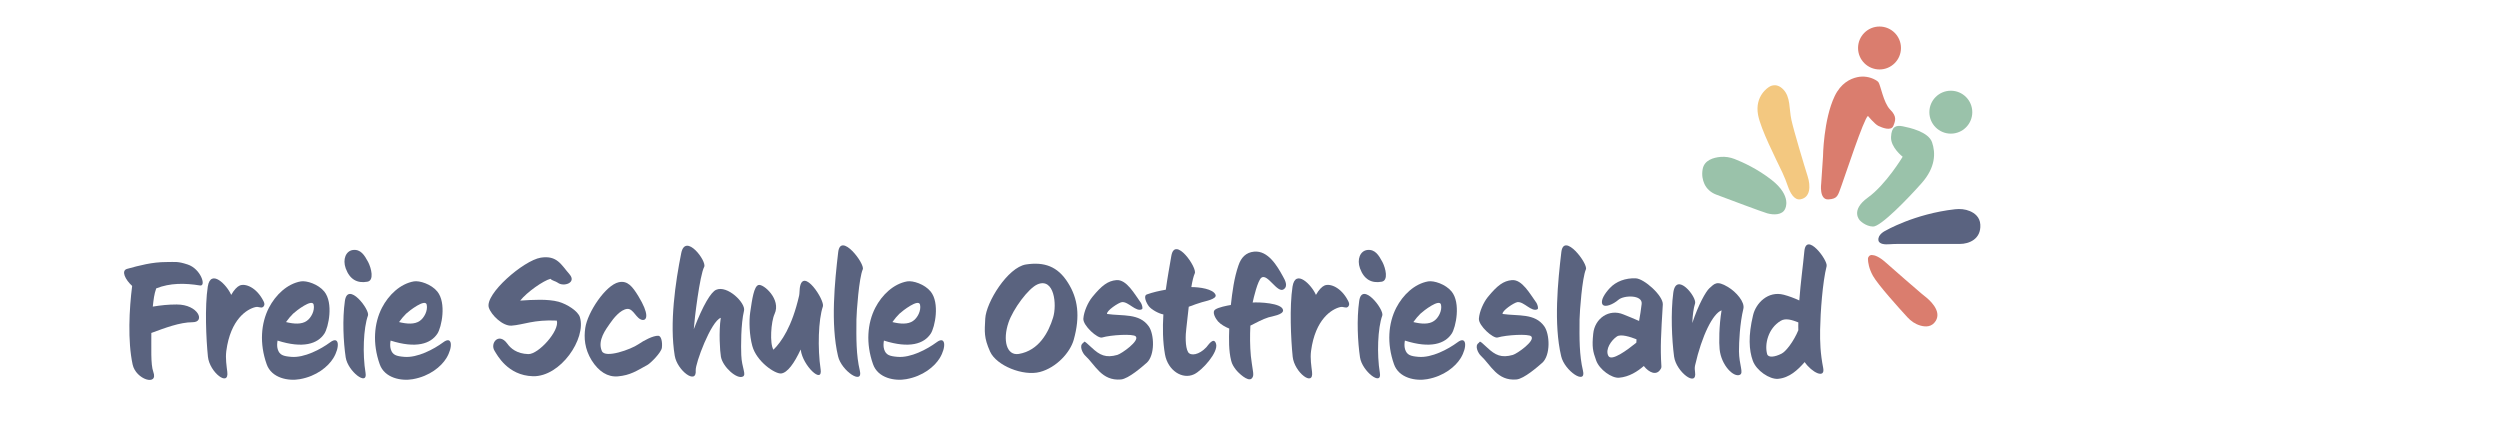
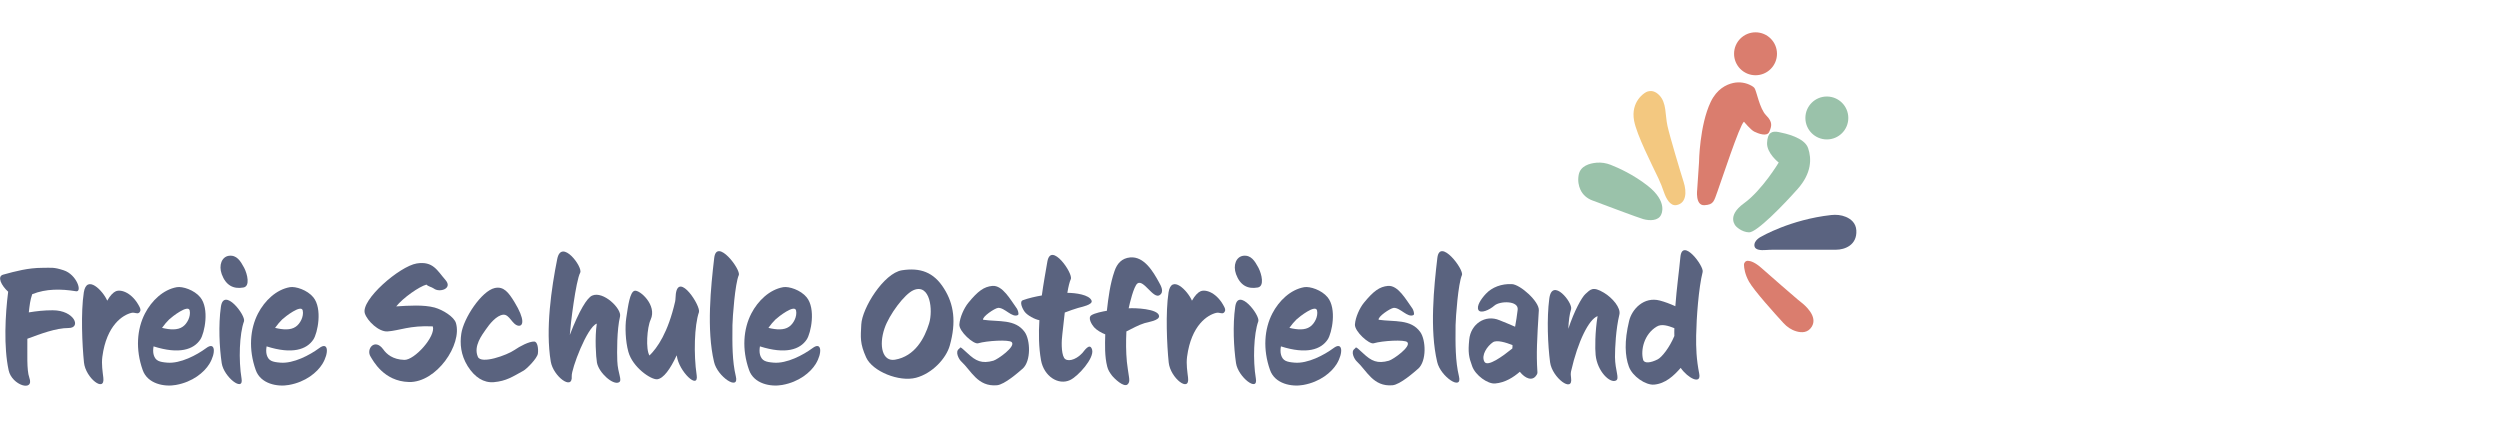
<svg xmlns="http://www.w3.org/2000/svg" id="Ebene_1" version="1.1" viewBox="0 0 1252.2 216.8">
  <defs>
    <style>
      .st0 {
        fill: #5a6380;
      }

      .st1 {
        fill: #f3c880;
      }

      .st2 {
        fill: #da7d6e;
      }

      .st3 {
        fill: #5a637f;
      }

      .st4 {
        fill: #9ac2aa;
      }
    </style>
  </defs>
  <g>
-     <path class="st0" d="M979.28,104.81c2.5-.28,5.05-.06,7.37.92,2.48,1.04,5.02,3.02,5.25,6.74.45,7.45-5.87,9.71-10.16,9.71h-30.43c-1.68,0-3.37.03-5.04.16-1.89.15-5.08.08-5.4-1.97-.45-2.94,3.39-4.74,3.39-4.74,0,0,14.62-8.56,35.02-10.82Z" />
-     <path class="st2" d="M935.62,129.72c-.03-1.09.85-2.02,1.94-1.99,1.4.04,3.65.78,6.92,3.7,5.22,4.66,14.73,12.85,17.9,15.57.54.47,1.09.91,1.66,1.35,2.09,1.59,8.76,7.26,5.5,12.43-1.92,3.05-5.02,3.05-7.65,2.29s-4.74-2.24-6.52-4.18c-4.2-4.58-14.7-16.2-17.22-20.68-2.06-3.67-2.49-6.77-2.54-8.49Z" />
-     <path class="st4" d="M894.14,104.57s3.61-6.32-6.77-14.45c-7.12-5.57-14.55-8.91-18.53-10.47-2.24-.87-4.64-1.27-7.03-1.06-3.53.31-8.16,1.59-8.98,6.11-.55,3,0,5.49.87,7.4,1.12,2.49,3.28,4.37,5.84,5.34,6.52,2.46,23.05,8.67,25.58,9.39,3.16.9,7.66.98,9.03-2.26Z" />
-     <path class="st1" d="M886.01,43.61s-7.26,4.24-5.42,14c1.35,7.14,8.74,21.58,12.15,28.77,1.08,2.28,1.99,4.63,2.81,7.02,1.02,2.93,3.03,7.02,6.26,6.43,4.97-.9,5.19-6.55,3.61-11.51s-6.91-22.68-8.13-28.22-.36-11.51-4.13-15.35c-3.77-3.84-7.16-1.13-7.16-1.13Z" />
-     <path class="st4" d="M931.61,110.44s-5.09-4.97,4-11.51c9.09-6.55,17.4-20.42,17.4-20.42,0,0-6.05-4.64-5.83-9.84s2.4-6.1,5.83-5.42,12.91,2.74,14.72,8.03,1.81,12.51-5.19,20.42-20.55,21.89-24.38,21.78c-3.84-.11-6.55-3.04-6.55-3.04Z" />
-     <path class="st2" d="M939.32,40c-2.74-1.52-5.97-2.01-9.03-1.35-3.61.78-8.26,3.1-11.32,9.47-5.64,11.74-5.87,30.38-5.87,30.38l-.9,13.42s-1.13,8.24,3.61,7.96,4.74-2.01,6.55-6.9,11.17-33.57,13.26-34.92c0,0,3.37,4.12,5.22,5s6.36,2.74,7.49,0,1.81-4.77-1.58-8.16-4.82-12.42-5.91-13.77c-.31-.39-.87-.77-1.51-1.13Z" />
-     <circle class="st4" cx="977.13" cy="56.19" r="10.75" />
-     <circle class="st2" cx="941.41" cy="24.04" r="10.75" />
+     <path class="st0" d="M917.18,107.71c2.5-.28,5.05-.06,7.37.92,2.48,1.04,5.02,3.02,5.25,6.74.45,7.45-5.87,9.71-10.16,9.71h-30.43c-1.68,0-3.37.03-5.04.16-1.89.15-5.08.08-5.4-1.97-.45-2.94,3.39-4.74,3.39-4.74,0,0,14.62-8.56,35.02-10.82Z" />
+     <path class="st2" d="M873.53,132.62c-.03-1.09.85-2.02,1.94-1.99,1.4.04,3.65.78,6.92,3.7,5.22,4.66,14.73,12.85,17.9,15.57.54.47,1.09.91,1.66,1.35,2.09,1.59,8.76,7.26,5.5,12.43-1.92,3.05-5.02,3.05-7.65,2.29s-4.74-2.24-6.52-4.18c-4.2-4.58-14.7-16.2-17.22-20.68-2.06-3.67-2.49-6.77-2.54-8.49Z" />
+     <path class="st4" d="M832.04,107.47s3.61-6.32-6.77-14.45c-7.12-5.57-14.55-8.91-18.53-10.47-2.24-.87-4.64-1.27-7.03-1.06-3.53.31-8.16,1.59-8.98,6.11-.55,3,0,5.49.87,7.4,1.12,2.49,3.28,4.37,5.84,5.34,6.52,2.46,23.05,8.67,25.58,9.39,3.16.9,7.66.98,9.03-2.26Z" />
+     <path class="st1" d="M823.91,46.51s-7.26,4.24-5.42,14c1.35,7.14,8.74,21.58,12.15,28.77,1.08,2.28,1.99,4.63,2.81,7.02,1.02,2.93,3.03,7.02,6.26,6.43,4.97-.9,5.19-6.55,3.61-11.51s-6.91-22.68-8.13-28.22-.36-11.51-4.13-15.35c-3.77-3.84-7.16-1.13-7.16-1.13Z" />
+     <path class="st4" d="M869.52,113.34s-5.09-4.97,4-11.51c9.09-6.55,17.4-20.42,17.4-20.42,0,0-6.05-4.64-5.83-9.84s2.4-6.1,5.83-5.42,12.91,2.74,14.72,8.03,1.81,12.51-5.19,20.42-20.55,21.89-24.38,21.78c-3.84-.11-6.55-3.04-6.55-3.04Z" />
+     <path class="st2" d="M877.22,42.9c-2.74-1.52-5.97-2.01-9.03-1.35-3.61.78-8.26,3.1-11.32,9.47-5.64,11.74-5.87,30.38-5.87,30.38l-.9,13.42s-1.13,8.24,3.61,7.96,4.74-2.01,6.55-6.9,11.17-33.57,13.26-34.92c0,0,3.37,4.12,5.22,5s6.36,2.74,7.49,0,1.81-4.77-1.58-8.16-4.82-12.42-5.91-13.77c-.31-.39-.87-.77-1.51-1.13Z" />
+     <circle class="st4" cx="915.03" cy="59.09" r="10.75" />
+     <circle class="st2" cx="879.31" cy="26.94" r="10.75" />
  </g>
  <g>
-     <path class="st3" d="M78.24,144.45c-1.06,3.01-1.3,5.54-1.71,9.12,4.07-.65,7.5-1.06,11.98-1.06,10.92,0,14.42,8.88,7.98,8.88s-14.01,2.93-20.69,5.38c.08,7.17-.41,15.64.98,19.47,2.69,7.33-8.72,3.91-10.35-3.67-2.53-11.73-1.71-27.86-.24-39.35-3.42-3.1-5.7-7.66-2.53-8.55,6.19-1.71,12.55-3.42,19.71-3.42,4.56,0,5.62-.41,10.59,1.22,6.6,2.12,9.53,11.08,6.19,10.51-7.5-1.22-14.99-1.3-21.91,1.47Z" />
-     <path class="st3" d="M131.76,153.74c-1.06.82-2.12-.33-3.83.08-4.15.98-12.46,5.95-14.58,22-.49,3.83.16,7.49.49,10.43.98,7.82-8.88.24-9.69-7.58-.9-8.63-1.63-25.17-.08-35.11,1.47-9.21,9.61-.82,11.73,4.15,1.47-2.61,3.01-4.15,4.32-4.72,2.77-1.14,8.31.9,11.81,7.74,1.06,1.96.16,2.69-.16,3.01Z" />
-     <path class="st3" d="M150.26,189.91c-5.78,1.06-14.26-.49-16.7-7.5-3.67-10.35-2.85-20.53,1.14-28.27,3.34-6.44,9.12-11.98,15.97-13.2,2.85-.49,8.72,1.38,11.73,5.05,4.73,5.78,2.12,18,.08,21.1-3.34,5.13-10.67,7.58-23.46,3.5-.24,1.38-.33,2.93.08,4.32.9,2.93,2.77,3.5,6.76,3.83,6.6.57,14.83-3.83,19.47-7.25,4.73-3.58,4.97,2.44,1.63,7.9-2.61,4.24-8.39,9.04-16.7,10.51ZM146.84,157.08c-1.22,1.22-2.44,2.61-3.58,4.24,3.99.98,7.82,1.22,10.35-.57,2.2-1.47,4.15-5.13,3.5-8.15-.73-3.18-8.8,3.1-10.26,4.48Z" />
-     <path class="st3" d="M183.09,186.73c1.22,7.01-8.88-.73-9.94-7.74-1.14-7.66-1.71-19.06-.41-28.19,1.39-10.18,12.63,4.32,11.57,7.25-2.28,6.19-2.77,19.47-1.22,28.68ZM183.99,141.11c-5.05.9-8.8-1.14-10.83-6.68-1.63-4.56.08-8.72,3.58-9.21,3.91-.49,5.78,2.53,7.66,6.03,1.63,3.18,3.1,9.29-.41,9.86Z" />
-     <path class="st3" d="M206.88,189.91c-5.78,1.06-14.26-.49-16.7-7.5-3.67-10.35-2.85-20.53,1.14-28.27,3.34-6.44,9.12-11.98,15.97-13.2,2.85-.49,8.72,1.38,11.73,5.05,4.73,5.78,2.12,18,.08,21.1-3.34,5.13-10.67,7.58-23.46,3.5-.24,1.38-.33,2.93.08,4.32.9,2.93,2.77,3.5,6.76,3.83,6.6.57,14.83-3.83,19.47-7.25,4.73-3.58,4.97,2.44,1.63,7.9-2.61,4.24-8.39,9.04-16.7,10.51ZM203.46,157.08c-1.22,1.22-2.44,2.61-3.58,4.24,3.99.98,7.82,1.22,10.35-.57,2.2-1.47,4.15-5.13,3.5-8.15-.73-3.18-8.8,3.1-10.26,4.48Z" />
-     <path class="st3" d="M266.92,188.44c-12.71-.33-18-10.83-19.15-12.63-2.53-3.83,2.04-9.53,6.27-3.75,1.71,2.44,4.81,5.13,10.59,5.3,5.05.16,15.8-11.73,14.26-16.78-11.57-.57-16.7,2.12-22.73,2.53-4.4.24-10.1-5.3-11.32-9.04-2.12-6.76,17.43-23.62,25.99-25.01,8.23-1.3,10.27,3.58,14.42,8.31,3.75,4.32-3.01,6.44-5.87,4.24-1.14-.81-2.77-.98-3.67-1.96-3.5.9-11.73,6.6-15.15,10.92,6.19-.41,13.77-.9,19.23.57,4.32,1.22,9.78,4.72,10.67,7.74,3.26,10.75-9.69,29.9-23.54,29.57Z" />
-     <path class="st3" d="M324.36,182.74c-5.62,3.1-8.64,5.21-14.91,5.78-5.05.41-9.53-2.36-13.12-8.06-3.5-5.7-3.91-11.24-3.18-16.21,1.14-7.82,10.18-21.43,16.78-22.89,4.48-.98,6.92,2.28,9.78,6.92,5.54,9.04,4.4,12.22,2.12,11.98-3.18-.41-4.48-5.78-7.66-5.54-3.42.33-6.92,4.73-8.8,7.5-1.71,2.53-6.27,8.23-3.91,13.61,1.63,3.83,14.58-.82,18.33-3.42,2.69-1.87,7.33-4.32,9.94-4.24,1.55.08,2.12,3.34,1.79,6.03-.33,2.44-5.7,7.74-7.17,8.55Z" />
-     <path class="st3" d="M371.29,177.85c.24,6.44,2.69,9.78.81,10.75-2.93,1.55-10.02-4.73-11-9.86-.49-2.69-1.14-12.55-.08-19.55-4.89,1.71-12.79,22.89-12.55,26.31.57,7.5-9.29.08-10.51-7.33-2.69-16.21.33-36.82,3.26-51.41,2.12-10.35,12.95,4.15,11.49,6.92-2.2,4.15-4.89,26.15-5.21,31.2,4.73-12.3,8.64-18.57,11.16-19.71,5.62-2.53,14.91,6.6,14.01,10.43-1.63,6.76-1.55,18.09-1.38,22.24Z" />
-     <path class="st3" d="M411.04,184.94c1.14,7.82-8.96-1.79-9.94-9.61l-.08-.24c-3.18,6.84-6.6,11.65-9.78,11.98-3.18.24-12.3-6.03-14.42-13.77-1.47-5.3-1.71-12.55-1.06-16.86.98-6.68,1.87-13.03,4.15-13.69,2.44-.73,11.49,7.17,8.06,14.5-1.79,3.83-2.53,14.83-.57,17.92,3.91-3.83,9.29-11.41,12.87-27.13.24-1.22.16-2.53.33-3.75,1.47-11,12.63,6.11,11.57,9.21-2.28,6.52-2.69,21.1-1.14,31.45Z" />
-     <path class="st3" d="M428.97,160.17c-.08,9.29-.16,17.68,1.71,25.5,1.79,7.41-9.21.16-10.92-7.25-3.83-16.13-1.63-37.64.08-52.14,1.22-10.26,13.52,5.87,12.3,8.64-1.87,4.24-3.1,21.02-3.18,25.25Z" />
-     <path class="st3" d="M453.98,189.91c-5.78,1.06-14.26-.49-16.7-7.5-3.67-10.35-2.85-20.53,1.14-28.27,3.34-6.44,9.12-11.98,15.97-13.2,2.85-.49,8.72,1.38,11.73,5.05,4.73,5.78,2.12,18,.08,21.1-3.34,5.13-10.67,7.58-23.46,3.5-.24,1.38-.33,2.93.08,4.32.9,2.93,2.77,3.5,6.76,3.83,6.6.57,14.83-3.83,19.47-7.25,4.73-3.58,4.97,2.44,1.63,7.9-2.61,4.24-8.39,9.04-16.7,10.51ZM450.56,157.08c-1.22,1.22-2.44,2.61-3.58,4.24,3.99.98,7.82,1.22,10.35-.57,2.2-1.47,4.15-5.13,3.5-8.15-.73-3.18-8.8,3.1-10.26,4.48Z" />
-     <path class="st3" d="M520.86,186.32c-8.39,2.2-21.75-3.18-24.93-10.18-3.18-7.09-2.77-9.94-2.44-16.54.41-8.15,11.24-25.66,20.37-27.13,9.04-1.38,15.89.81,21.1,9.21,4.89,7.74,6.19,16.62,2.85,28.51-1.79,6.35-8.64,13.93-16.94,16.13ZM519.72,142.41c-4.56,1.87-12.3,12.38-14.58,19.14-3.01,8.8-.98,16.78,5.21,15.72,10.02-1.71,14.83-10.75,17.11-18.17,2.04-6.6.57-20.12-7.74-16.7Z" />
-     <path class="st3" d="M574.31,181.76c-2.04,1.79-9.04,7.98-12.87,8.31-9.69.82-12.79-7.25-17.92-11.98-1.14-1.06-3.18-4.81-1.06-6.27.98-.65-.16-1.87,4.32,2.28,4.07,3.83,7.09,5.29,12.87,3.67,2.2-.65,11.32-7.09,9.21-9.29-1.3-1.38-12.46-.73-16.86.57-2.2.65-9.61-5.95-9.37-9.45.24-3.58,2.36-8.23,4.48-10.83,4.81-5.87,7.82-8.07,12.06-8.47,5.13-.41,9.04,6.92,12.3,11.41.33.49,1.22,2.77.49,3.18-2.93,1.55-6.68-3.83-9.94-3.58-1.71.16-8.07,4.48-7.5,5.95,7.82,1.14,16.13-.49,20.86,6.19,2.77,3.91,3.26,14.42-1.06,18.33Z" />
-     <path class="st3" d="M598.1,187.47c-5.87,2.77-13.12-1.87-14.58-9.94-1.14-6.44-1.22-13.28-.81-20.04-2.36-.41-6.03-2.44-7.33-4.16-1.22-1.63-2.85-5.21-.9-5.87,2.93-1.06,6.19-1.79,9.45-2.36.81-5.95,1.87-11.65,2.77-16.95,1.79-10.26,13.12,6.03,11.73,8.8-.57,1.22-1.22,3.75-1.71,6.84,3.99,0,11,.9,12.14,3.91.73,2.12-5.3,3.18-6.84,3.67-1.79.49-4.15,1.38-6.6,2.28-.57,4.81-.98,9.21-1.22,10.92-.41,3.01-.65,9.21.9,11.81,1.3,2.04,5.54,1.38,9.12-2.44.9-.98,3.75-5.54,4.89-1.71,1.22,4.24-7.01,13.36-11,15.23Z" />
-     <path class="st3" d="M631.83,139.07c-1.87,1.39-3.91,10.1-4.4,12.46,2.85-.24,14.83.16,15.23,3.83.24,2.28-5.62,3.1-7.25,3.58-3.18.98-6.11,2.69-9.12,4.16-.24,5.05-.24,10.18.24,15.23.24,2.53.73,5.05,1.06,7.58.16,1.22.41,2.61-.65,3.67-1.87,1.87-6.84-3.01-7.9-4.4s-1.96-2.77-2.36-4.48c-1.3-5.05-1.14-10.92-.98-16.13-1.87-.73-4.24-2.04-5.62-3.58-1.06-1.22-3.26-4.64-1.39-5.95,1.63-1.14,5.87-1.96,7.82-2.28.73-6.52,1.63-13.6,3.83-19.88,1.3-3.83,3.67-6.44,7.82-6.84,7.01-.65,11.57,7.17,14.42,12.38,1.06,1.87,2.77,4.97.33,6.52-3.18,2.04-7.98-8.07-11.08-5.87Z" />
-     <path class="st3" d="M675.09,153.74c-1.06.82-2.12-.33-3.83.08-4.15.98-12.46,5.95-14.58,22-.49,3.83.16,7.49.49,10.43.98,7.82-8.88.24-9.69-7.58-.9-8.63-1.63-25.17-.08-35.11,1.47-9.21,9.61-.82,11.73,4.15,1.47-2.61,3.01-4.15,4.32-4.72,2.77-1.14,8.31.9,11.81,7.74,1.06,1.96.16,2.69-.16,3.01Z" />
-     <path class="st3" d="M691.14,186.73c1.22,7.01-8.88-.73-9.94-7.74-1.14-7.66-1.71-19.06-.41-28.19,1.38-10.18,12.63,4.32,11.57,7.25-2.28,6.19-2.77,19.47-1.22,28.68ZM692.03,141.11c-5.05.9-8.8-1.14-10.83-6.68-1.63-4.56.08-8.72,3.58-9.21,3.91-.49,5.78,2.53,7.66,6.03,1.63,3.18,3.1,9.29-.41,9.86Z" />
-     <path class="st3" d="M714.92,189.91c-5.78,1.06-14.26-.49-16.7-7.5-3.67-10.35-2.85-20.53,1.14-28.27,3.34-6.44,9.12-11.98,15.97-13.2,2.85-.49,8.72,1.38,11.73,5.05,4.72,5.78,2.12,18,.08,21.1-3.34,5.13-10.67,7.58-23.46,3.5-.25,1.38-.33,2.93.08,4.32.9,2.93,2.77,3.5,6.76,3.83,6.6.57,14.83-3.83,19.47-7.25,4.72-3.58,4.97,2.44,1.63,7.9-2.61,4.24-8.39,9.04-16.7,10.51ZM711.5,157.08c-1.22,1.22-2.44,2.61-3.58,4.24,3.99.98,7.82,1.22,10.35-.57,2.2-1.47,4.16-5.13,3.5-8.15-.73-3.18-8.8,3.1-10.26,4.48Z" />
-     <path class="st3" d="M772.43,181.76c-2.04,1.79-9.04,7.98-12.87,8.31-9.69.82-12.79-7.25-17.92-11.98-1.14-1.06-3.18-4.81-1.06-6.27.98-.65-.16-1.87,4.32,2.28,4.07,3.83,7.09,5.29,12.87,3.67,2.2-.65,11.32-7.09,9.21-9.29-1.3-1.38-12.46-.73-16.86.57-2.2.65-9.61-5.95-9.37-9.45.25-3.58,2.36-8.23,4.48-10.83,4.81-5.87,7.82-8.07,12.06-8.47,5.13-.41,9.04,6.92,12.3,11.41.33.49,1.22,2.77.49,3.18-2.93,1.55-6.68-3.83-9.94-3.58-1.71.16-8.07,4.48-7.5,5.95,7.82,1.14,16.13-.49,20.86,6.19,2.77,3.91,3.26,14.42-1.06,18.33Z" />
-     <path class="st3" d="M791.17,160.17c-.08,9.29-.16,17.68,1.71,25.5,1.79,7.41-9.21.16-10.92-7.25-3.83-16.13-1.63-37.64.08-52.14,1.22-10.26,13.52,5.87,12.3,8.64-1.87,4.24-3.1,21.02-3.18,25.25Z" />
-     <path class="st3" d="M832.15,183.07c.08,1.06-.08,1.38-.49,1.96-1.96,3.18-5.62,1.71-8.31-1.71-3.1,2.69-7.33,5.46-12.38,5.87-3.67.33-9.86-4.07-11.49-8.64-1.71-4.64-2.12-6.92-1.47-13.36.73-7.74,7.98-12.71,15.15-9.69,2.61,1.06,5.3,2.12,7.82,3.26.49-2.77.98-5.62,1.3-8.55.49-4.64-8.96-4.4-11.65-2.04-2.61,2.28-6.84,4.07-7.98,2.28-1.14-1.96,1.22-5.54,3.67-8.15,3.1-3.34,7.9-5.13,13.03-4.89,4.16.16,13.77,8.72,13.52,13.12-.9,14.75-1.3,21.51-.73,30.55ZM809.83,168.56c-2.77,1.87-5.95,6.44-4.24,9.69,1.55,2.93,9.37-2.85,14.01-6.6.08-.57.08-1.14.08-1.71-3.1-1.22-7.9-2.77-9.86-1.38Z" />
-     <path class="st3" d="M871.01,175.82c.08,7.09,2.44,10.92.49,11.89-3.01,1.55-9.37-4.64-10.18-12.79-.33-2.93-.33-11.73.98-19.47-4.32,1.55-9.86,12.55-13.28,27.62-.24,1.06-.16,2.44,0,3.34,1.14,7.82-9.45-.08-10.51-7.82-1.14-8.64-1.71-22-.41-31.85,1.38-11.08,11.98,2.12,10.92,5.29-.73,2.2-1.22,5.7-1.38,9.78,3.01-9.12,6.76-15.8,8.55-17.43,2.53-2.2,3.58-4.07,9.29-.65,4.24,2.53,8.55,7.58,7.74,10.92-1.79,7.41-2.2,16.7-2.2,21.18Z" />
-     <path class="st3" d="M911.66,165.14c-.08,6.19.08,11.73,1.55,19.23,1.06,5.54-5.7,2.2-9.29-3.01-3.5,3.99-7.66,7.9-13.36,8.39-4.16.33-10.84-4.07-12.63-9.12-1.87-5.13-2.36-12.46.16-22.81,1.38-5.87,7.41-12.3,15.4-10.18,2.44.65,5.13,1.63,7.74,2.85.65-8.88,1.87-17.51,2.53-24.6.9-10.02,11.89,4.48,11.16,7.41-2.04,8.07-3.1,22.97-3.26,31.85ZM900.75,161.48c-3.1-1.22-6.35-2.28-8.8-.81-6.44,3.83-8.15,11.89-6.84,16.62.49,1.96,3.75,1.63,7.25-.16,2.04-.98,5.95-5.87,8.39-11.73,0-1.3-.08-2.61,0-3.91Z" />
+     <path class="st3" d="M16.14,147.35c-1.06,3.01-1.3,5.54-1.71,9.12,4.07-.65,7.5-1.06,11.98-1.06,10.92,0,14.42,8.88,7.98,8.88s-14.01,2.93-20.69,5.38c.08,7.17-.41,15.64.98,19.47,2.69,7.33-8.72,3.91-10.35-3.67-2.53-11.73-1.71-27.86-.24-39.35-3.42-3.1-5.7-7.66-2.53-8.55,6.19-1.71,12.55-3.42,19.71-3.42,4.56,0,5.62-.41,10.59,1.22,6.6,2.12,9.53,11.08,6.19,10.51-7.5-1.22-14.99-1.3-21.91,1.47Z" />
+     <path class="st3" d="M69.67,156.63c-1.06.82-2.12-.33-3.83.08-4.15.98-12.46,5.95-14.58,22-.49,3.83.16,7.49.49,10.43.98,7.82-8.88.24-9.69-7.58-.9-8.63-1.63-25.17-.08-35.11,1.47-9.21,9.61-.82,11.73,4.15,1.47-2.61,3.01-4.15,4.32-4.72,2.77-1.14,8.31.9,11.81,7.74,1.06,1.96.16,2.69-.16,3.01Z" />
+     <path class="st3" d="M88.16,192.81c-5.78,1.06-14.26-.49-16.7-7.5-3.67-10.35-2.85-20.53,1.14-28.27,3.34-6.44,9.12-11.98,15.97-13.2,2.85-.49,8.72,1.38,11.73,5.05,4.73,5.78,2.12,18,.08,21.1-3.34,5.13-10.67,7.58-23.46,3.5-.24,1.38-.33,2.93.08,4.32.9,2.93,2.77,3.5,6.76,3.83,6.6.57,14.83-3.83,19.47-7.25,4.73-3.58,4.97,2.44,1.63,7.9-2.61,4.24-8.39,9.04-16.7,10.51ZM84.74,159.98c-1.22,1.22-2.44,2.61-3.58,4.24,3.99.98,7.82,1.22,10.35-.57,2.2-1.47,4.15-5.13,3.5-8.15-.73-3.18-8.8,3.1-10.26,4.48Z" />
+     <path class="st3" d="M120.99,189.63c1.22,7.01-8.88-.73-9.94-7.74-1.14-7.66-1.71-19.06-.41-28.19,1.39-10.18,12.63,4.32,11.57,7.25-2.28,6.19-2.77,19.47-1.22,28.68ZM121.89,144.01c-5.05.9-8.8-1.14-10.83-6.68-1.63-4.56.08-8.72,3.58-9.21,3.91-.49,5.78,2.53,7.66,6.03,1.63,3.18,3.1,9.29-.41,9.86Z" />
+     <path class="st3" d="M144.78,192.81c-5.78,1.06-14.26-.49-16.7-7.5-3.67-10.35-2.85-20.53,1.14-28.27,3.34-6.44,9.12-11.98,15.97-13.2,2.85-.49,8.72,1.38,11.73,5.05,4.73,5.78,2.12,18,.08,21.1-3.34,5.13-10.67,7.58-23.46,3.5-.24,1.38-.33,2.93.08,4.32.9,2.93,2.77,3.5,6.76,3.83,6.6.57,14.83-3.83,19.47-7.25,4.73-3.58,4.97,2.44,1.63,7.9-2.61,4.24-8.39,9.04-16.7,10.51ZM141.36,159.98c-1.22,1.22-2.44,2.61-3.58,4.24,3.99.98,7.82,1.22,10.35-.57,2.2-1.47,4.15-5.13,3.5-8.15-.73-3.18-8.8,3.1-10.26,4.48Z" />
+     <path class="st3" d="M204.82,191.34c-12.71-.33-18-10.83-19.15-12.63-2.53-3.83,2.04-9.53,6.27-3.75,1.71,2.44,4.81,5.13,10.59,5.3,5.05.16,15.8-11.73,14.26-16.78-11.57-.57-16.7,2.12-22.73,2.53-4.4.24-10.1-5.3-11.32-9.04-2.12-6.76,17.43-23.62,25.99-25.01,8.23-1.3,10.27,3.58,14.42,8.31,3.75,4.32-3.01,6.44-5.87,4.24-1.14-.81-2.77-.98-3.67-1.96-3.5.9-11.73,6.6-15.15,10.92,6.19-.41,13.77-.9,19.23.57,4.32,1.22,9.78,4.72,10.67,7.74,3.26,10.75-9.69,29.9-23.54,29.57Z" />
+     <path class="st3" d="M262.26,185.64c-5.62,3.1-8.64,5.21-14.91,5.78-5.05.41-9.53-2.36-13.12-8.06-3.5-5.7-3.91-11.24-3.18-16.21,1.14-7.82,10.18-21.43,16.78-22.89,4.48-.98,6.92,2.28,9.78,6.92,5.54,9.04,4.4,12.22,2.12,11.98-3.18-.41-4.48-5.78-7.66-5.54-3.42.33-6.92,4.73-8.8,7.5-1.71,2.53-6.27,8.23-3.91,13.61,1.63,3.83,14.58-.82,18.33-3.42,2.69-1.87,7.33-4.32,9.94-4.24,1.55.08,2.12,3.34,1.79,6.03-.33,2.44-5.7,7.74-7.17,8.55Z" />
+     <path class="st3" d="M309.19,180.75c.24,6.44,2.69,9.78.81,10.75-2.93,1.55-10.02-4.73-11-9.86-.49-2.69-1.14-12.55-.08-19.55-4.89,1.71-12.79,22.89-12.55,26.31.57,7.5-9.29.08-10.51-7.33-2.69-16.21.33-36.82,3.26-51.41,2.12-10.35,12.95,4.15,11.49,6.92-2.2,4.15-4.89,26.15-5.21,31.2,4.73-12.3,8.64-18.57,11.16-19.71,5.62-2.53,14.91,6.6,14.01,10.43-1.63,6.76-1.55,18.09-1.38,22.24Z" />
+     <path class="st3" d="M348.95,187.84c1.14,7.82-8.96-1.79-9.94-9.61l-.08-.24c-3.18,6.84-6.6,11.65-9.78,11.98-3.18.24-12.3-6.03-14.42-13.77-1.47-5.3-1.71-12.55-1.06-16.86.98-6.68,1.87-13.03,4.15-13.69,2.44-.73,11.49,7.17,8.06,14.5-1.79,3.83-2.53,14.83-.57,17.92,3.91-3.83,9.29-11.41,12.87-27.13.24-1.22.16-2.53.33-3.75,1.47-11,12.63,6.11,11.57,9.21-2.28,6.52-2.69,21.1-1.14,31.45Z" />
+     <path class="st3" d="M366.87,163.07c-.08,9.29-.16,17.68,1.71,25.5,1.79,7.41-9.21.16-10.92-7.25-3.83-16.13-1.63-37.64.08-52.14,1.22-10.26,13.52,5.87,12.3,8.64-1.87,4.24-3.1,21.02-3.18,25.25Z" />
+     <path class="st3" d="M391.88,192.81c-5.78,1.06-14.26-.49-16.7-7.5-3.67-10.35-2.85-20.53,1.14-28.27,3.34-6.44,9.12-11.98,15.97-13.2,2.85-.49,8.72,1.38,11.73,5.05,4.73,5.78,2.12,18,.08,21.1-3.34,5.13-10.67,7.58-23.46,3.5-.24,1.38-.33,2.93.08,4.32.9,2.93,2.77,3.5,6.76,3.83,6.6.57,14.83-3.83,19.47-7.25,4.73-3.58,4.97,2.44,1.63,7.9-2.61,4.24-8.39,9.04-16.7,10.51ZM388.46,159.98c-1.22,1.22-2.44,2.61-3.58,4.24,3.99.98,7.82,1.22,10.35-.57,2.2-1.47,4.15-5.13,3.5-8.15-.73-3.18-8.8,3.1-10.26,4.48Z" />
+     <path class="st3" d="M458.77,189.22c-8.39,2.2-21.75-3.18-24.93-10.18-3.18-7.09-2.77-9.94-2.44-16.54.41-8.15,11.24-25.66,20.37-27.13,9.04-1.38,15.89.81,21.1,9.21,4.89,7.74,6.19,16.62,2.85,28.51-1.79,6.35-8.64,13.93-16.94,16.13ZM457.63,145.31c-4.56,1.87-12.3,12.38-14.58,19.14-3.01,8.8-.98,16.78,5.21,15.72,10.02-1.71,14.83-10.75,17.11-18.17,2.04-6.6.57-20.12-7.74-16.7Z" />
+     <path class="st3" d="M512.21,184.66c-2.04,1.79-9.04,7.98-12.87,8.31-9.69.82-12.79-7.25-17.92-11.98-1.14-1.06-3.18-4.81-1.06-6.27.98-.65-.16-1.87,4.32,2.28,4.07,3.83,7.09,5.29,12.87,3.67,2.2-.65,11.32-7.09,9.21-9.29-1.3-1.38-12.46-.73-16.86.57-2.2.65-9.61-5.95-9.37-9.45.24-3.58,2.36-8.23,4.48-10.83,4.81-5.87,7.82-8.07,12.06-8.47,5.13-.41,9.04,6.92,12.3,11.41.33.49,1.22,2.77.49,3.18-2.93,1.55-6.68-3.83-9.94-3.58-1.71.16-8.07,4.48-7.5,5.95,7.82,1.14,16.13-.49,20.86,6.19,2.77,3.91,3.26,14.42-1.06,18.33Z" />
+     <path class="st3" d="M536,190.36c-5.87,2.77-13.12-1.87-14.58-9.94-1.14-6.44-1.22-13.28-.81-20.04-2.36-.41-6.03-2.44-7.33-4.16-1.22-1.63-2.85-5.21-.9-5.87,2.93-1.06,6.19-1.79,9.45-2.36.81-5.95,1.87-11.65,2.77-16.95,1.79-10.26,13.12,6.03,11.73,8.8-.57,1.22-1.22,3.75-1.71,6.84,3.99,0,11,.9,12.14,3.91.73,2.12-5.3,3.18-6.84,3.67-1.79.49-4.15,1.38-6.6,2.28-.57,4.81-.98,9.21-1.22,10.92-.41,3.01-.65,9.21.9,11.81,1.3,2.04,5.54,1.38,9.12-2.44.9-.98,3.75-5.54,4.89-1.71,1.22,4.24-7.01,13.36-11,15.23Z" />
+     <path class="st3" d="M569.73,141.97c-1.87,1.39-3.91,10.1-4.4,12.46,2.85-.24,14.83.16,15.23,3.83.24,2.28-5.62,3.1-7.25,3.58-3.18.98-6.11,2.69-9.12,4.16-.24,5.05-.24,10.18.24,15.23.24,2.53.73,5.05,1.06,7.58.16,1.22.41,2.61-.65,3.67-1.87,1.87-6.84-3.01-7.9-4.4s-1.96-2.77-2.36-4.48c-1.3-5.05-1.14-10.92-.98-16.13-1.87-.73-4.24-2.04-5.62-3.58-1.06-1.22-3.26-4.64-1.39-5.95,1.63-1.14,5.87-1.96,7.82-2.28.73-6.52,1.63-13.6,3.83-19.88,1.3-3.83,3.67-6.44,7.82-6.84,7.01-.65,11.57,7.17,14.42,12.38,1.06,1.87,2.77,4.97.33,6.52-3.18,2.04-7.98-8.07-11.08-5.87Z" />
+     <path class="st3" d="M612.99,156.63c-1.06.82-2.12-.33-3.83.08-4.15.98-12.46,5.95-14.58,22-.49,3.83.16,7.49.49,10.43.98,7.82-8.88.24-9.69-7.58-.9-8.63-1.63-25.17-.08-35.11,1.47-9.21,9.61-.82,11.73,4.15,1.47-2.61,3.01-4.15,4.32-4.72,2.77-1.14,8.31.9,11.81,7.74,1.06,1.96.16,2.69-.16,3.01Z" />
+     <path class="st3" d="M629.04,189.63c1.22,7.01-8.88-.73-9.94-7.74-1.14-7.66-1.71-19.06-.41-28.19,1.38-10.18,12.63,4.32,11.57,7.25-2.28,6.19-2.77,19.47-1.22,28.68ZM629.94,144.01c-5.05.9-8.8-1.14-10.83-6.68-1.63-4.56.08-8.72,3.58-9.21,3.91-.49,5.78,2.53,7.66,6.03,1.63,3.18,3.1,9.29-.41,9.86Z" />
+     <path class="st3" d="M652.83,192.81c-5.78,1.06-14.26-.49-16.7-7.5-3.67-10.35-2.85-20.53,1.14-28.27,3.34-6.44,9.12-11.98,15.97-13.2,2.85-.49,8.72,1.38,11.73,5.05,4.72,5.78,2.12,18,.08,21.1-3.34,5.13-10.67,7.58-23.46,3.5-.25,1.38-.33,2.93.08,4.32.9,2.93,2.77,3.5,6.76,3.83,6.6.57,14.83-3.83,19.47-7.25,4.72-3.58,4.97,2.44,1.63,7.9-2.61,4.24-8.39,9.04-16.7,10.51ZM649.41,159.98c-1.22,1.22-2.44,2.61-3.58,4.24,3.99.98,7.82,1.22,10.35-.57,2.2-1.47,4.16-5.13,3.5-8.15-.73-3.18-8.8,3.1-10.26,4.48Z" />
+     <path class="st3" d="M710.34,184.66c-2.04,1.79-9.04,7.98-12.87,8.31-9.69.82-12.79-7.25-17.92-11.98-1.14-1.06-3.18-4.81-1.06-6.27.98-.65-.16-1.87,4.32,2.28,4.07,3.83,7.09,5.29,12.87,3.67,2.2-.65,11.32-7.09,9.21-9.29-1.3-1.38-12.46-.73-16.86.57-2.2.65-9.61-5.95-9.37-9.45.25-3.58,2.36-8.23,4.48-10.83,4.81-5.87,7.82-8.07,12.06-8.47,5.13-.41,9.04,6.92,12.3,11.41.33.49,1.22,2.77.49,3.18-2.93,1.55-6.68-3.83-9.94-3.58-1.71.16-8.07,4.48-7.5,5.95,7.82,1.14,16.13-.49,20.86,6.19,2.77,3.91,3.26,14.42-1.06,18.33Z" />
+     <path class="st3" d="M729.07,163.07c-.08,9.29-.16,17.68,1.71,25.5,1.79,7.41-9.21.16-10.92-7.25-3.83-16.13-1.63-37.64.08-52.14,1.22-10.26,13.52,5.87,12.3,8.64-1.87,4.24-3.1,21.02-3.18,25.25Z" />
+     <path class="st3" d="M770.05,185.96c.08,1.06-.08,1.38-.49,1.96-1.96,3.18-5.62,1.71-8.31-1.71-3.1,2.69-7.33,5.46-12.38,5.87-3.67.33-9.86-4.07-11.49-8.64-1.71-4.64-2.12-6.92-1.47-13.36.73-7.74,7.98-12.71,15.15-9.69,2.61,1.06,5.3,2.12,7.82,3.26.49-2.77.98-5.62,1.3-8.55.49-4.64-8.96-4.4-11.65-2.04-2.61,2.28-6.84,4.07-7.98,2.28-1.14-1.96,1.22-5.54,3.67-8.15,3.1-3.34,7.9-5.13,13.03-4.89,4.16.16,13.77,8.72,13.52,13.12-.9,14.75-1.3,21.51-.73,30.55ZM747.73,171.46c-2.77,1.87-5.95,6.44-4.24,9.69,1.55,2.93,9.37-2.85,14.01-6.6.08-.57.08-1.14.08-1.71-3.1-1.22-7.9-2.77-9.86-1.38Z" />
+     <path class="st3" d="M808.91,178.71c.08,7.09,2.44,10.92.49,11.89-3.01,1.55-9.37-4.64-10.18-12.79-.33-2.93-.33-11.73.98-19.47-4.32,1.55-9.86,12.55-13.28,27.62-.24,1.06-.16,2.44,0,3.34,1.14,7.82-9.45-.08-10.51-7.82-1.14-8.64-1.71-22-.41-31.85,1.38-11.08,11.98,2.12,10.92,5.29-.73,2.2-1.22,5.7-1.38,9.78,3.01-9.12,6.76-15.8,8.55-17.43,2.53-2.2,3.58-4.07,9.29-.65,4.24,2.53,8.55,7.58,7.74,10.92-1.79,7.41-2.2,16.7-2.2,21.18Z" />
+     <path class="st3" d="M849.57,168.04c-.08,6.19.08,11.73,1.55,19.23,1.06,5.54-5.7,2.2-9.29-3.01-3.5,3.99-7.66,7.9-13.36,8.39-4.16.33-10.84-4.07-12.63-9.12-1.87-5.13-2.36-12.46.16-22.81,1.38-5.87,7.41-12.3,15.4-10.18,2.44.65,5.13,1.63,7.74,2.85.65-8.88,1.87-17.51,2.53-24.6.9-10.02,11.89,4.48,11.16,7.41-2.04,8.07-3.1,22.97-3.26,31.85ZM838.65,164.37c-3.1-1.22-6.35-2.28-8.8-.81-6.44,3.83-8.15,11.89-6.84,16.62.49,1.96,3.75,1.63,7.25-.16,2.04-.98,5.95-5.87,8.39-11.73,0-1.3-.08-2.61,0-3.91Z" />
  </g>
</svg>
